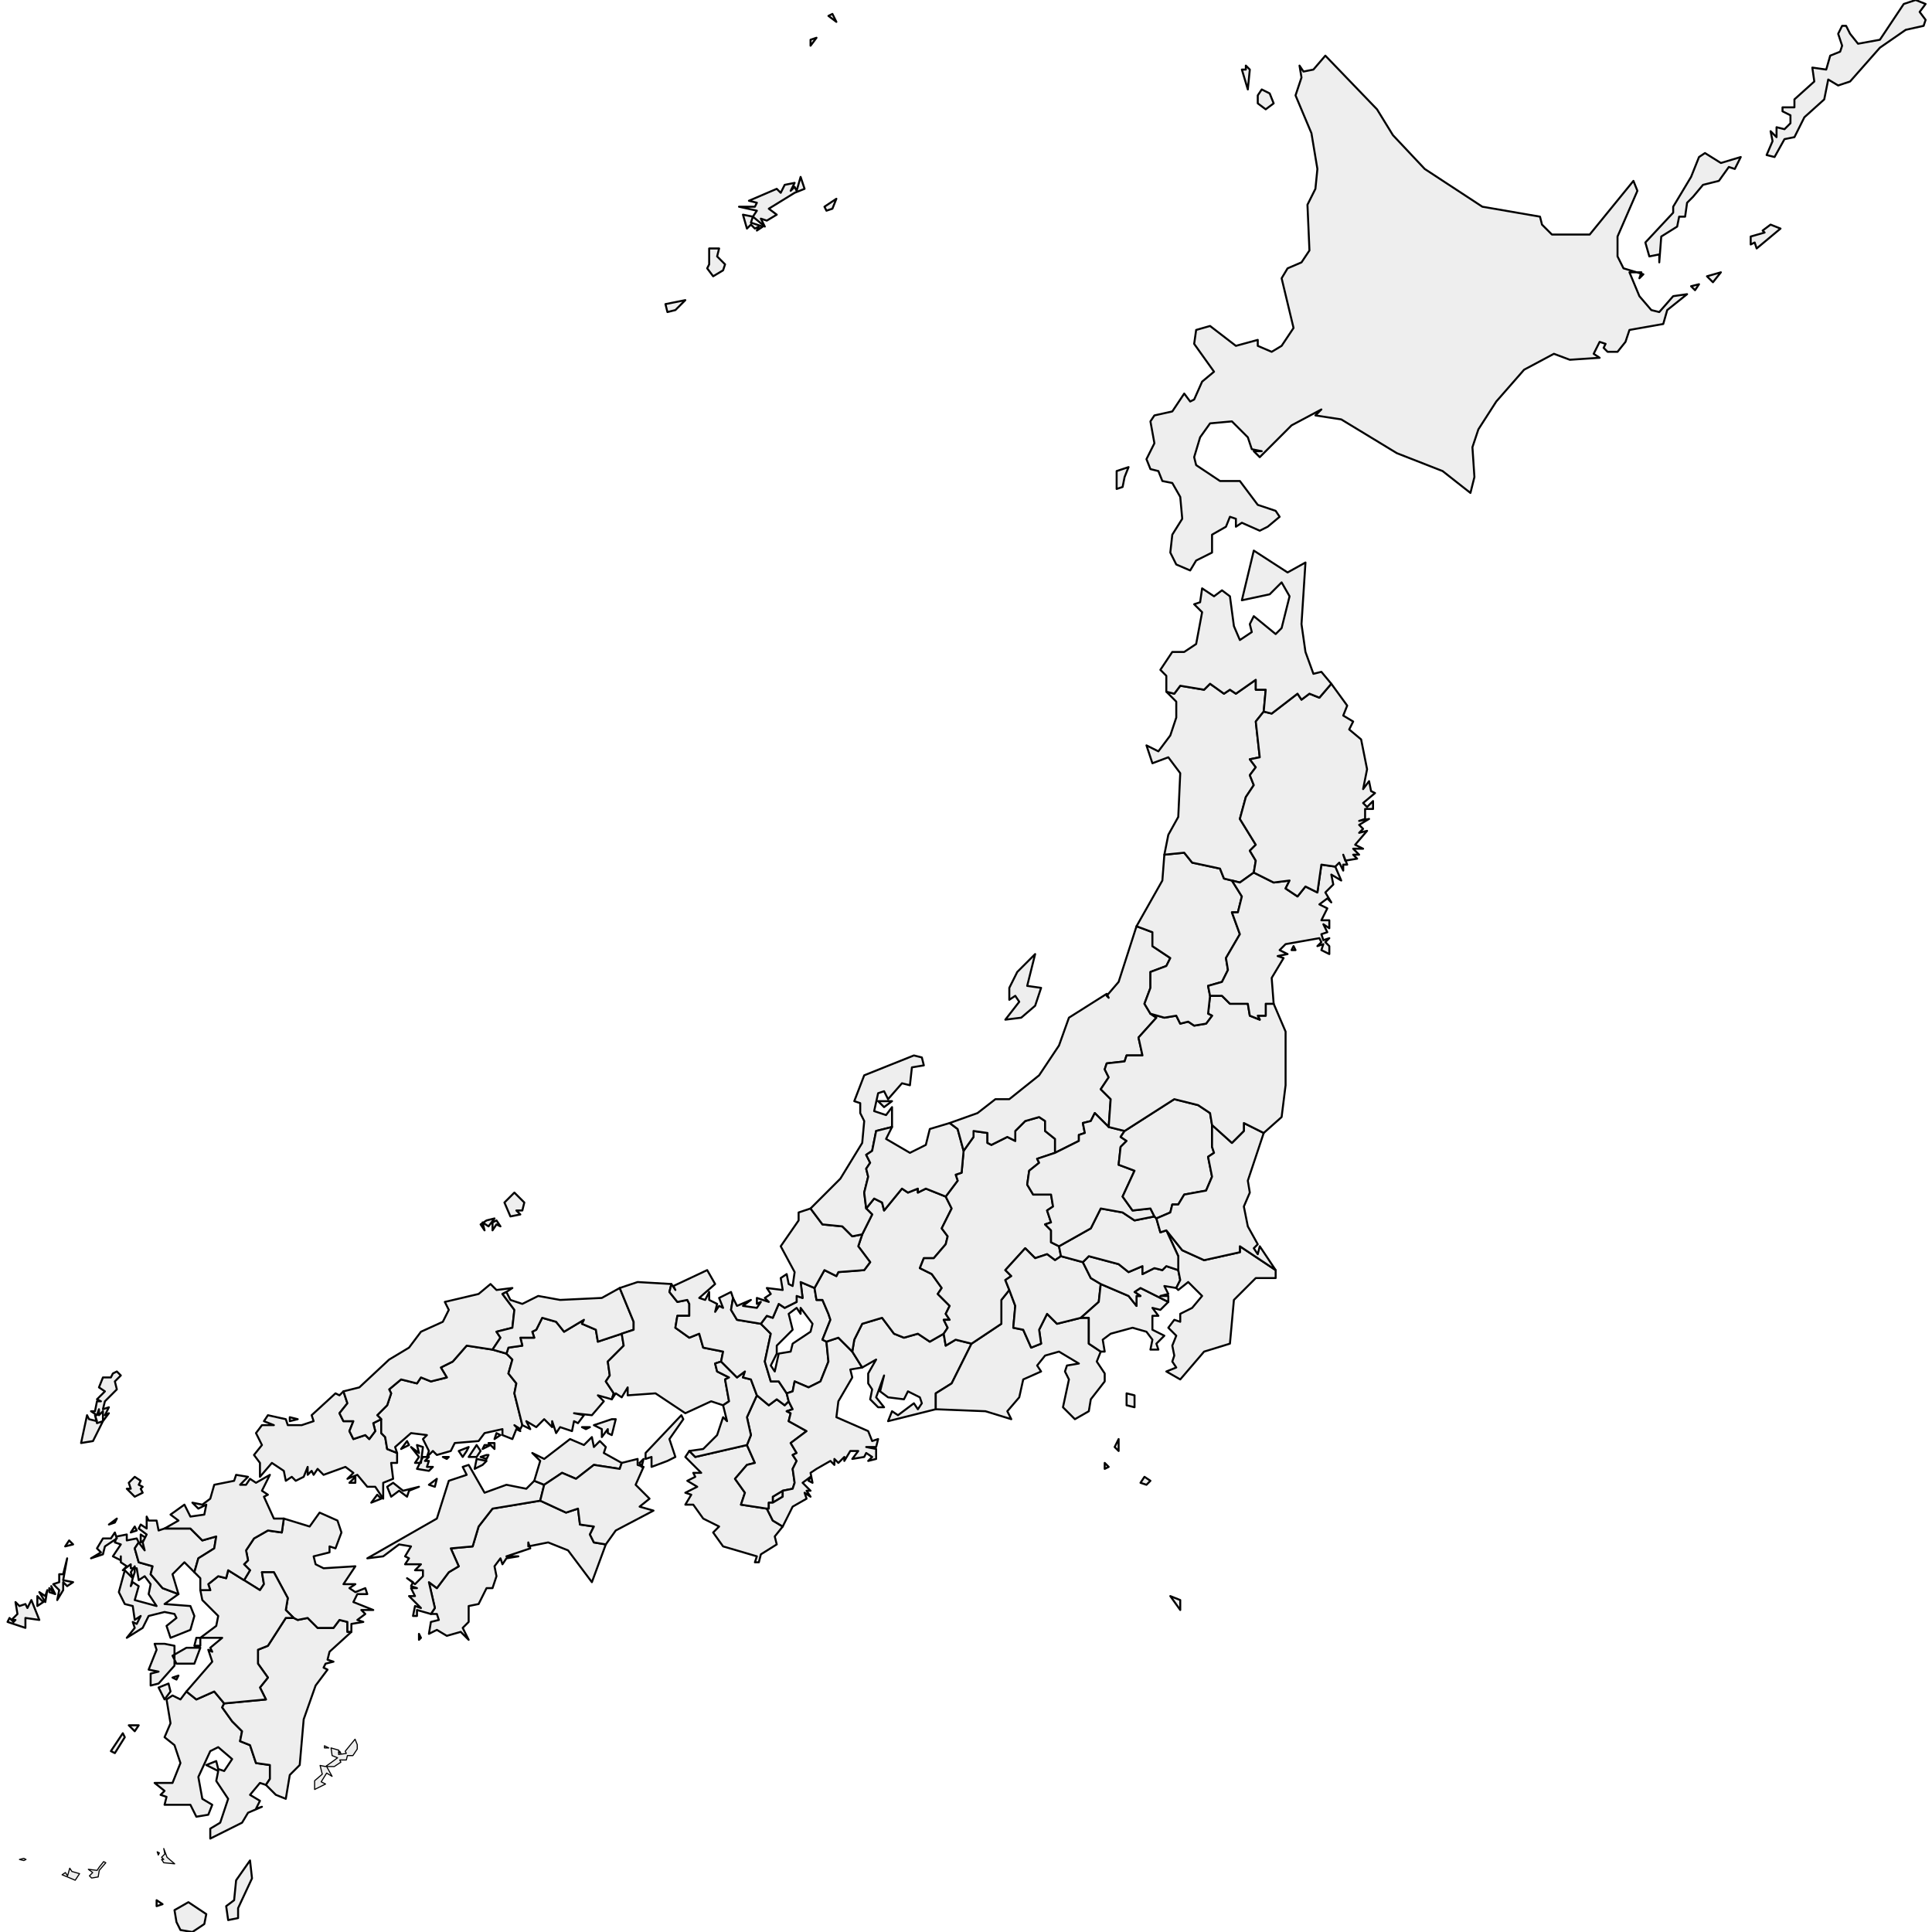
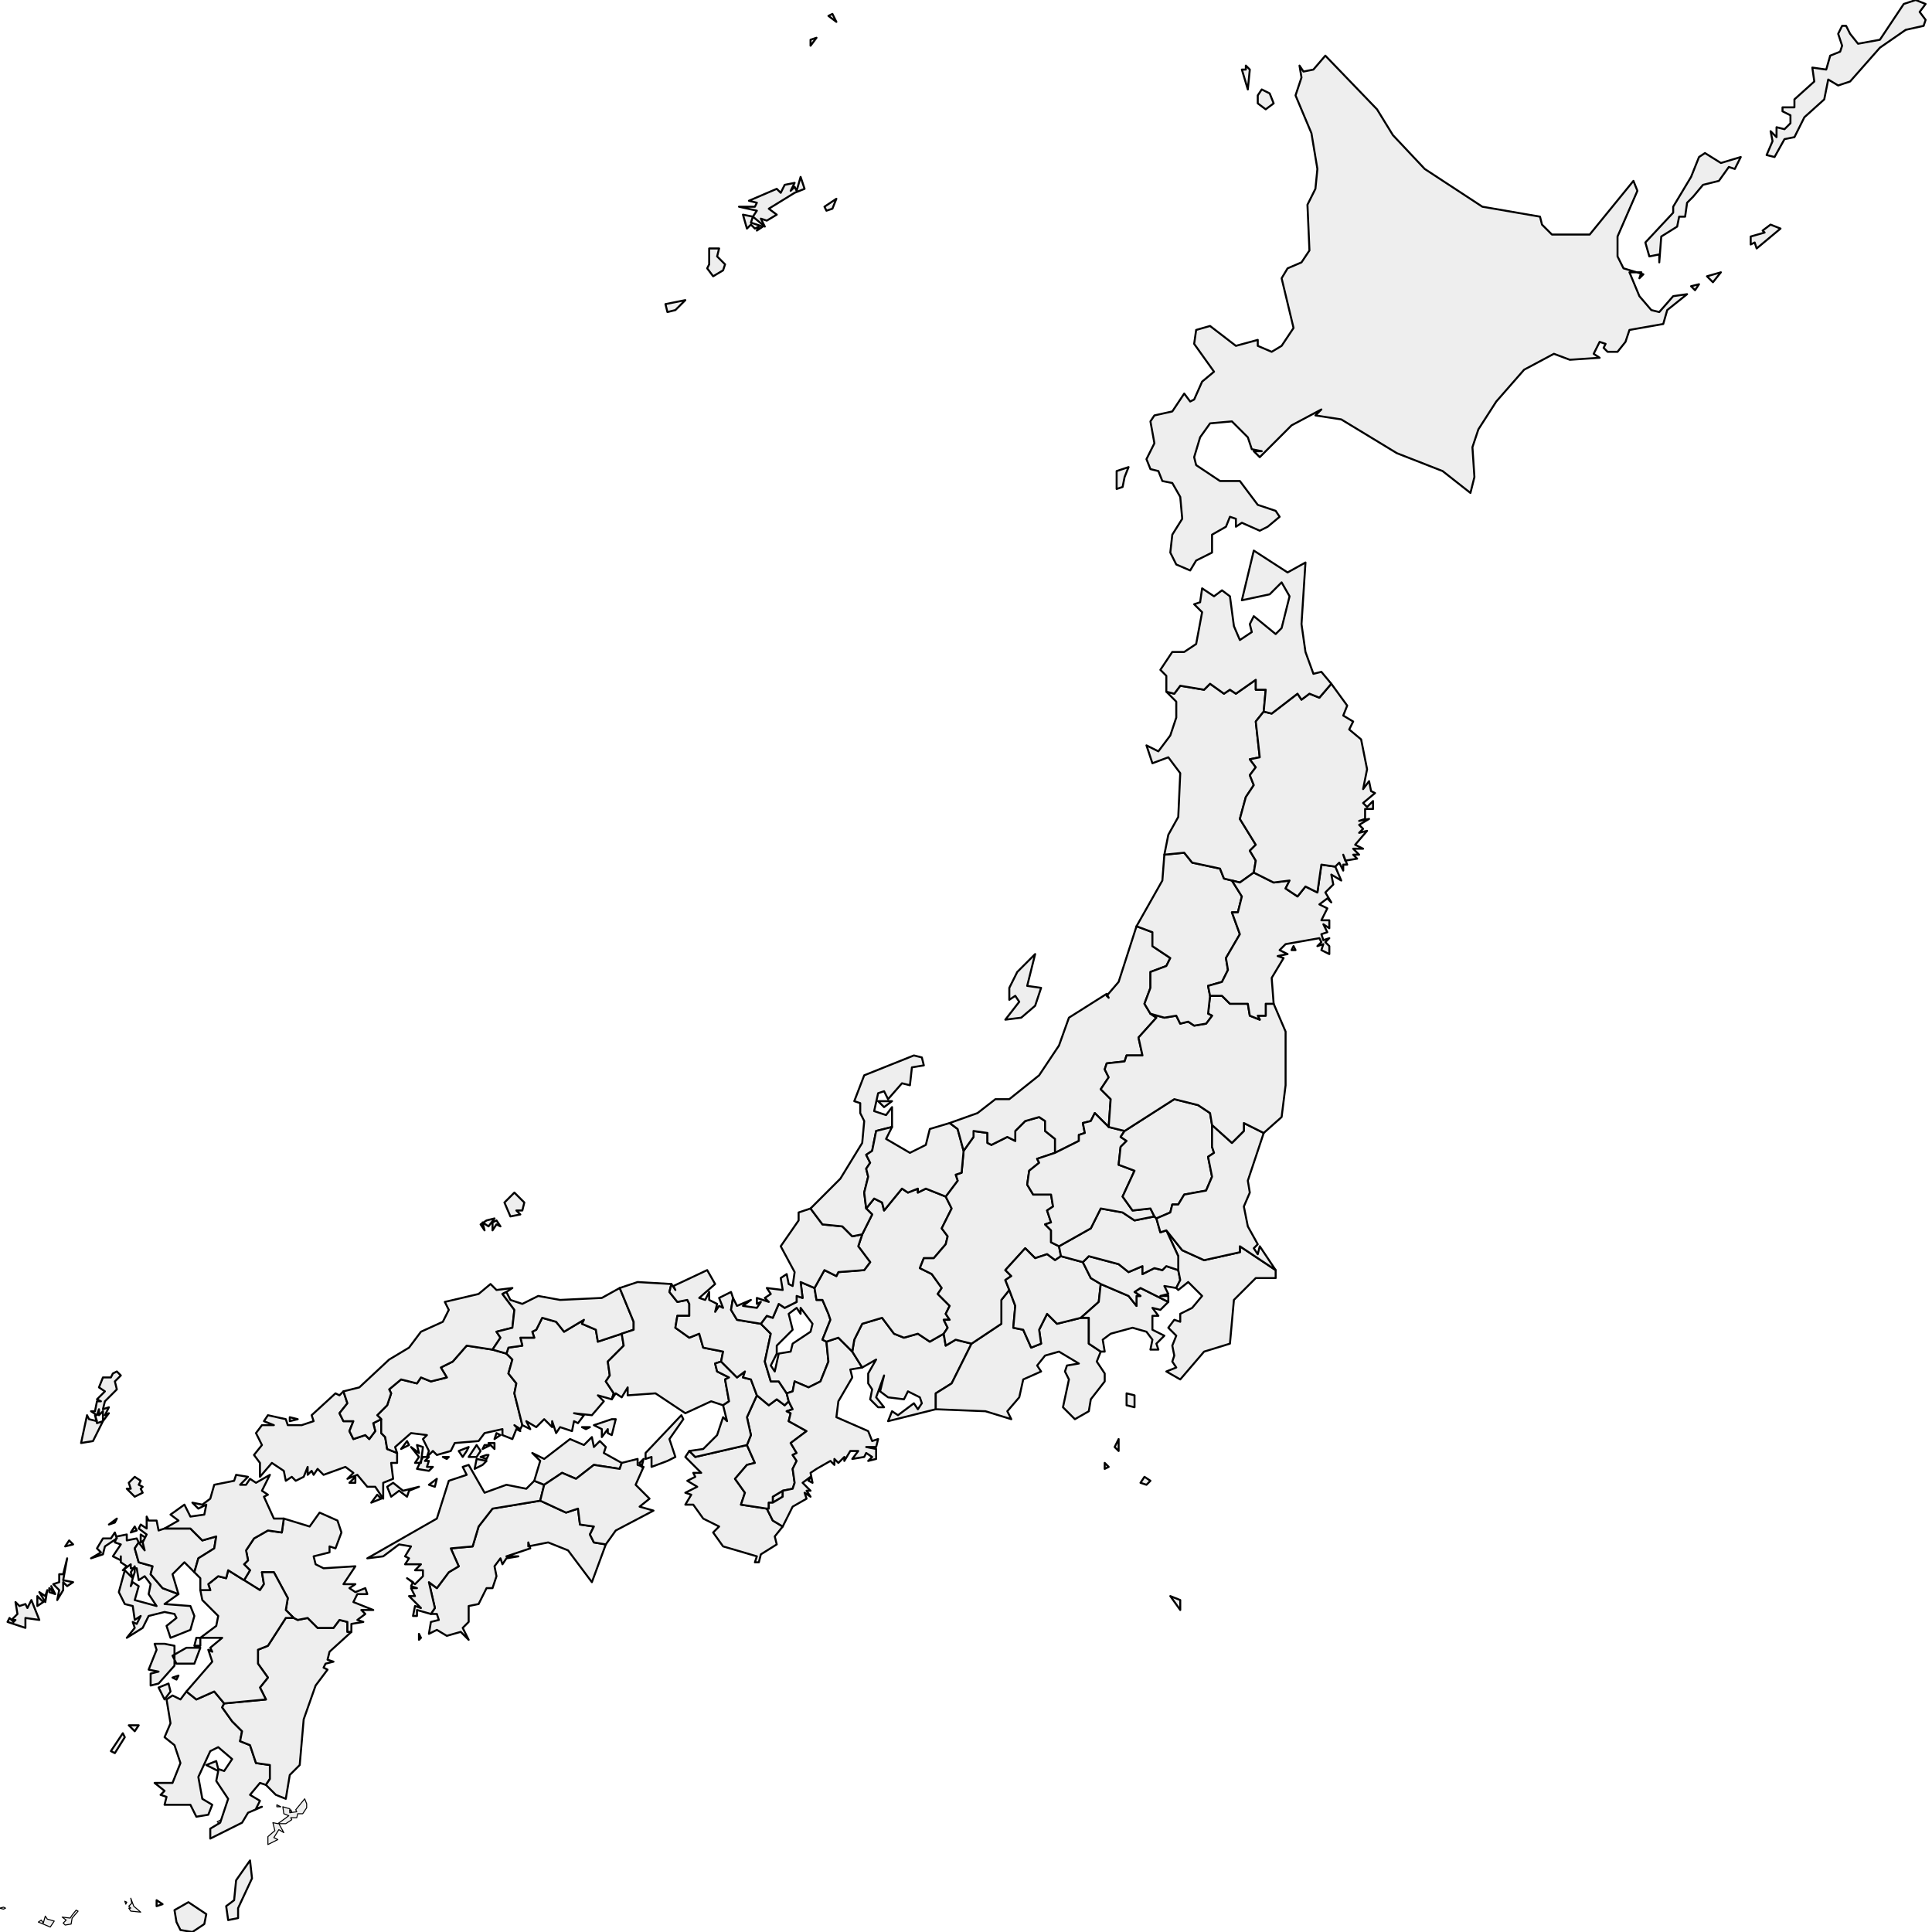
<svg xmlns="http://www.w3.org/2000/svg" class="geolonia-svg-map" viewBox="0 0 1000 1000">
  <g class="svg-map" transform="matrix(1.028807, 0, 0, 1.028807, -47.54424, -28.80658)">
    <g class="prefectures" transform="matrix(1, 0, 0, 1, 6, 18)">
-       <g class="okinawa kyushu-okinawa prefecture" data-code="47" stroke-linejoin="round" fill="#EEEEEE" fill-rule="nonzero" stroke="#000000" stroke-width="1.0" transform="matrix(0.55, 0, 0, 0.55, 50, 885)">
+       <g class="okinawa kyushu-okinawa prefecture" data-code="47" data-map-longitude="127.7" data-map-latitude="26.2" stroke-linejoin="round" fill="#EEEEEE" fill-rule="nonzero" stroke="#000000" stroke-width="1.0" transform="matrix(0.5, 0, 0, 0.5, 40, 915)">
        <polygon points="4 109 6 110 4 111 0 110" />
        <polygon points="48 121 55 123 51 129 39 124 42 122 44 125 46 118" />
        <polygon points="132 113 130 110 132 110 130 108 133 105 132 100 135 108 142 114" />
        <polygon points="225 23 224 28 219 23 223 21" />
        <polygon points="73 117 77 112 79 113 73 120 72 126 66 127 64 125 67 122 63 119 71 120" />
        <polygon points="287 20 291 17 286 15 285 8 292 10 292 14 299 13 298 11 307 0 309 5 309 9 305 15 300 15 299 19 293 19 294 21 288 25 281 25 286 34 281 31 276 39 280 41 270 46 270 38 277 32 275 24 280 25" />
        <polygon points="127 106 126 103 128 104" />
        <polygon points="279 8 279 6 283 8" />
        <polygon points="293 11 294 13 292 12" />
      </g>
      <g class="kagoshima kyushu kyushu-okinawa prefecture" data-code="46" stroke-linejoin="round" fill="#EEEEEE" fill-rule="nonzero" stroke="#000000" stroke-width="1.0" transform="translate(96, 17)">
        <polygon points="23 949 26 951 23 952" />
        <polygon points="33 960 32 954 39 950 48 956 47 961 41 965 35 964" />
        <polygon points="64 953 64 958 59 959 58 952 62 949 63 939 70 929 71 938" />
        <polygon points="38 844 43 848 52 844 57 850 56 852 61 859 66 864 65 869 70 871 73 880 80 881 80 888 78 891 75 890 70 896 75 899 73 903 76 902 69 905 66 910 50 918 50 913 55 910 59 898 53 889 54 884 48 881 53 879 54 883 57 884 61 878 54 872 50 874 44 887 46 898 51 901 49 906 43 907 40 901 27 901 28 897 25 896 27 894 22 890 31 890 35 880 32 871 27 867 30 860 28 848 31 846 35 848" />
        <polygon points="31 837 34 836 33 838" />
        <polygon points="27 848 24 842 29 840 30 844" />
        <polygon points="4 868 6 865 7 867 2 875 0 874" />
        <polygon points="12 864 9 861 14 861" />
        <polygon points="284 149 280 150 279 146 289 144" />
        <polygon points="301 126 301 118 306 118 305 122 309 126 308 129 303 132 300 128" />
        <polygon points="363 98 360 99 359 97 365 93" />
        <polygon points="344 90 331 98 335 101 330 104 327 103 329 107 323 102 325 99 316 97 324 97 325 95 321 94 335 88 337 90 339 86 344 85 342 89 344 87 345 89 347 82 349 88" />
        <polygon points="324 108 322 106 320 108 318 101 323 102 322 105 328 107 325 109 326 107" />
        <polygon points="355 12 352 16 352 13" />
        <polygon points="361 1 363 0 365 4" />
      </g>
      <g class="miyazaki kyushu kyushu-okinawa prefecture" data-code="45" stroke-linejoin="round" fill="#EEEEEE" fill-rule="nonzero" stroke="#000000" stroke-width="1.0" transform="translate(152, 824)">
        <polygon points="36 0 38 1 43 0 48 5 56 5 59 1 63 2 63 7 65 7 54 17 53 21 56 22 52 23 51 25 53 26 47 34 41 51 39 74 34 79 32 91 27 89 22 84 24 81 24 74 17 73 14 64 9 62 10 57 5 52 0 45 1 43 22 41 19 35 23 30 18 23 18 16 23 14 32 0" />
      </g>
      <g class="oita kyushu kyushu-okinawa prefecture" data-code="44" stroke-linejoin="round" fill="#EEEEEE" fill-rule="nonzero" stroke="#000000" stroke-width="1.0" transform="translate(163, 771)">
        <polygon points="0 34 3 29 0 26 2 24 1 19 5 13 12 9 19 10 20 3 33 7 38 0 47 4 49 10 46 18 43 17 43 20 35 22 36 26 40 28 56 27 50 36 56 36 53 38 56 40 61 38 62 41 57 41 55 45 65 49 59 49 61 51 57 54 60 55 54 56 54 60 52 60 52 55 48 54 45 58 37 58 32 53 27 54 25 53 21 49 22 43 15 30 9 30 10 36 8 39" />
      </g>
      <g class="kumamoto kyushu kyushu-okinawa prefecture" data-code="43" stroke-linejoin="round" fill="#EEEEEE" fill-rule="nonzero" stroke="#000000" stroke-width="1.0" transform="translate(115, 800)">
        <path d="M8,37 L13,38 L13,48 L5,57 L1,58 L1,52 L5,51 L0,50 L4,40 L3,37 L8,37 Z M20,47 L14,47 L12,43 L19,39 L26,39 L23,47 L20,47 Z M24,34 L26,34 L26,38 L23,38 L24,34 Z M38,67 L33,61 L24,65 L19,61 L32,46 L30,40 L32,41 L31,39 L37,34 L26,34 L34,28 L35,23 L27,15 L26,10 L31,10 L30,7 L35,3 L39,4 L40,0 L48,5 L56,10 L58,7 L57,1 L63,1 L70,14 L69,20 L73,24 L69,24 L60,38 L55,40 L55,47 L60,54 L56,59 L59,65 L38,67 Z" />
      </g>
      <g class="nagasaki kyushu kyushu-okinawa prefecture" data-code="42" stroke-linejoin="round" fill="#EEEEEE" fill-rule="nonzero" stroke="#000000" stroke-width="1.0" transform="translate(44, 700)">
        <path d="M53,1 L55,0 L57,2 L54,5 L55,9 L49,15 L48,19 L51,18 L49,22 L51,21 L48,25 L48,20 L46,22 L46,19 L45,22 L42,20 L44,20 L45,15 L47,15 L45,14 L49,10 L46,8 L48,3 L52,3 L53,1 Z M46,29 L43,35 L37,36 L40,22 L41,24 L45,25 L44,22 L45,26 L48,25 L46,29 Z M67,59 L68,61 L64,63 L60,59 L62,59 L61,56 L64,53 L67,55 L66,57 L68,58 L67,59 Z M28,110 L25,115 L26,110 L23,107 L26,106 L26,102 L28,102 L30,94 L28,105 L33,106 L30,108 L28,106 L28,110 Z M24,112 L21,111 L21,109 L23,111 L22,108 L24,112 Z M19,113 L20,110 L19,116 L16,111 L19,113 Z M6,118 L9,117 L10,119 L12,115 L16,125 L9,124 L9,129 L0,126 L1,124 L3,126 L4,125 L2,125 L5,122 L4,116 L6,118 Z M65,80 L62,81 L64,78 L65,80 Z M67,82 L70,84 L67,86 L67,82 Z M29,88 L31,85 L33,87 L29,88 Z M54,76 L51,77 L55,74 L54,76 Z M66,86 L64,89 L66,96 L73,98 L72,102 L78,109 L86,112 L79,117 L92,118 L94,123 L92,130 L82,134 L80,128 L85,124 L84,122 L79,121 L71,123 L68,129 L60,134 L64,129 L63,126 L65,127 L67,123 L64,125 L63,118 L59,117 L56,111 L59,100 L63,104 L62,108 L63,106 L66,108 L64,115 L75,118 L71,112 L72,107 L69,103 L66,105 L65,99 L62,99 L62,97 L58,100 L60,98 L57,96 L57,93 L57,95 L53,93 L57,87 L54,86 L55,83 L60,82 L60,85 L65,84 L66,86 Z M49,88 L48,92 L42,94 L47,91 L45,89 L48,84 L52,84 L54,81 L55,84 L49,88 Z M15,115 L15,113 L18,116 L15,118 L15,115 Z M64,101 L63,104 L62,101 L64,98 L64,101 Z" />
      </g>
      <g class="saga kyushu kyushu-okinawa prefecture" data-code="41" stroke-linejoin="round" fill="#EEEEEE" fill-rule="nonzero" stroke="#000000" stroke-width="1.0" transform="translate(108, 773)">
        <polygon points="15 6 28 6 34 12 41 10 40 16 32 21 30 28 25 23 19 29 22 39 14 36 8 29 9 25 2 23 0 16 2 13 5 17 4 13 6 9 2 6 3 4 6 6 6 0 7 2 11 2 12 7" />
      </g>
      <g class="fukuoka kyushu kyushu-okinawa prefecture" data-code="40" stroke-linejoin="round" fill="#EEEEEE" fill-rule="nonzero" stroke="#000000" stroke-width="1.0" transform="translate(123, 752)">
        <polygon points="40 53 32 48 31 52 27 51 22 55 23 58 18 58 18 52 15 49 17 42 25 37 26 31 19 33 13 27 0 27 7 23 3 20 10 15 13 21 20 20 21 15 17 17 14 14 19 15 23 12 25 5 35 3 36 0 42 1 38 5 41 5 43 2 46 4 53 0 49 8 52 10 50 11 55 22 60 22 59 29 52 28 45 32 41 38 42 43 40 45 43 48" />
      </g>
      <g class="kochi shikoku prefecture" data-code="39" stroke-linejoin="round" fill="#EEEEEE" fill-rule="nonzero" stroke="#000000" stroke-width="1.0" transform="translate(251, 765)">
        <path d="M61,0 L74,6 L80,4 L81,12 L88,13 L86,17 L88,21 L94,22 L87,41 L75,25 L65,21 L55,23 L55,21 L56,24 L44,28 L50,28 L44,29 L42,32 L41,29 L38,33 L39,38 L37,44 L34,44 L30,52 L25,53 L25,61 L22,64 L25,70 L21,66 L14,68 L9,65 L5,67 L6,61 L10,60 L9,57 L6,57 L8,54 L5,41 L9,44 L15,36 L20,33 L16,24 L27,23 L30,13 L37,4 L61,0 Z M1,69 L0,70 L0,67 L1,69 Z" />
      </g>
      <g class="ehime shikoku prefecture" data-code="38" stroke-linejoin="round" fill="#EEEEEE" fill-rule="nonzero" stroke="#000000" stroke-width="1.0" transform="translate(225, 737)">
        <path d="M34,21 L31,20 L35,17 L34,21 Z M55,6 L51,6 L55,0 L57,3 L55,6 Z M60,5 L61,5 L60,7 L57,6 L60,5 Z M58,10 L54,12 L55,7 L60,8 L58,10 Z M32,85 L25,83 L25,86 L23,86 L24,81 L27,82 L21,76 L24,76 L22,72 L25,72 L22,71 L23,69 L20,67 L24,70 L28,66 L28,63 L24,63 L27,60 L19,60 L21,57 L19,56 L22,51 L16,50 L8,56 L0,57 L35,37 L41,18 L50,15 L48,11 L51,10 L59,24 L70,20 L80,22 L84,18 L89,20 L87,28 L63,32 L56,41 L53,51 L42,52 L46,61 L41,64 L35,72 L31,69 L34,82 L32,85 Z" />
      </g>
      <g class="kagawa shikoku prefecture" data-code="37" stroke-linejoin="round" fill="#EEEEEE" fill-rule="nonzero" stroke="#000000" stroke-width="1.0" transform="translate(308, 724)">
        <path d="M6,33 L1,31 L4,21 L0,17 L6,20 L19,10 L26,13 L30,9 L31,14 L34,11 L37,14 L36,17 L45,22 L44,25 L31,23 L22,30 L15,27 L6,33 Z M27,5 L25,4 L29,4 L27,5 Z M40,0 L42,0 L40,8 L38,7 L38,5 L35,9 L35,5 L31,3 L40,0 Z" />
      </g>
      <g class="tokushima shikoku prefecture" data-code="36" stroke-linejoin="round" fill="#EEEEEE" fill-rule="nonzero" stroke="#000000" stroke-width="1.0" transform="translate(312, 744)">
        <path d="M50,2 L52,0 L51,4 L50,2 Z M41,2 L49,0 L49,3 L52,4 L48,13 L55,20 L50,24 L57,26 L38,36 L33,43 L27,42 L25,38 L27,34 L20,33 L19,25 L13,27 L0,21 L2,13 L11,7 L18,10 L27,3 L40,5 L41,2 Z" />
      </g>
      <g class="yamaguchi chugoku prefecture" data-code="35" stroke-linejoin="round" fill="#EEEEEE" fill-rule="nonzero" stroke="#000000" stroke-width="1.0" transform="translate(168, 710)">
        <path d="M45,0 L47,6 L43,11 L45,15 L50,15 L48,20 L50,24 L56,22 L58,24 L61,20 L60,16 L64,14 L64,21 L66,23 L67,29 L72,31 L72,36 L69,36 L70,44 L65,46 L65,54 L61,48 L57,48 L52,42 L47,44 L50,41 L46,38 L35,42 L32,39 L30,42 L29,40 L27,42 L27,38 L25,43 L21,45 L19,43 L16,45 L15,40 L9,36 L3,43 L3,36 L0,32 L4,27 L1,21 L4,17 L10,17 L5,15 L7,12 L16,14 L17,17 L24,17 L30,15 L29,12 L41,1 L43,2 L45,0 Z M64,54 L59,56 L62,52 L64,54 Z M75,50 L83,48 L78,50 L77,53 L73,50 L69,53 L67,48 L70,46 L75,50 Z M18,15 L18,13 L22,14 L18,15 Z M51,46 L48,46 L51,43 L51,46 Z" />
      </g>
      <g class="hiroshima chugoku prefecture" data-code="34" stroke-linejoin="round" fill="#EEEEEE" fill-rule="nonzero" stroke="#000000" stroke-width="1.0" transform="translate(230, 687)">
        <path d="M73,40 L72,42 L69,40 L72,43 L70,42 L68,47 L63,45 L63,42 L54,44 L51,48 L39,49 L37,53 L30,55 L28,53 L25,56 L26,53 L23,47 L25,45 L17,44 L9,51 L10,54 L5,52 L4,46 L2,44 L2,37 L0,35 L5,30 L7,24 L6,22 L12,17 L20,19 L22,16 L27,18 L35,16 L32,11 L38,8 L45,0 L58,2 L65,4 L68,7 L66,14 L70,19 L69,24 L73,40 Z M45,53 L43,56 L41,53 L46,51 L45,53 Z M21,54 L20,50 L23,51 L22,59 L19,59 L21,56 L17,51 L21,54 Z M15,48 L16,50 L12,52 L15,48 Z M35,57 L33,56 L36,56 L35,57 Z M24,58 L26,58 L25,61 L28,61 L26,63 L20,62 L23,56 L26,56 L24,58 Z M59,49 L59,52 L56,49 L59,49 Z M57,50 L53,52 L54,50 L57,50 Z M60,44 L62,45 L59,47 L60,44 Z" />
      </g>
      <g class="okayama chugoku prefecture" data-code="33" stroke-linejoin="round" fill="#EEEEEE" fill-rule="nonzero" stroke="#000000" stroke-width="1.0" transform="translate(295, 673)">
        <polygon points="58 8 59 14 51 22 52 29 50 32 54 38 53 41 46 39 49 42 43 49 34 48 39 49 36 53 34 52 33 57 27 55 25 58 23 52 23 55 19 51 15 55 10 52 12 56 8 54 4 38 5 33 1 28 3 21 0 18 1 15 8 14 7 10 14 10 13 7 15 6 18 0 25 2 29 7 39 1 38 3 45 6 46 12" />
      </g>
      <g class="shimane chugoku prefecture" data-code="32" stroke-linejoin="round" fill="#EEEEEE" fill-rule="nonzero" stroke="#000000" stroke-width="1.0" transform="translate(211, 610)">
        <path d="M74,14 L78,13 L75,17 L72,15 L73,19 L71,16 L74,14 Z M79,16 L77,19 L77,15 L79,14 L81,17 L79,16 Z M83,5 L88,0 L93,5 L92,9 L89,9 L91,11 L86,12 L83,5 Z M2,100 L10,98 L25,84 L35,78 L41,70 L52,65 L55,59 L53,55 L70,51 L76,46 L79,49 L87,48 L84,50 L82,51 L88,59 L87,68 L79,70 L81,73 L77,79 L64,77 L57,85 L51,88 L54,93 L46,95 L41,93 L39,96 L31,94 L25,99 L26,101 L24,107 L19,112 L21,114 L17,116 L18,120 L15,124 L13,122 L7,124 L5,120 L7,115 L2,115 L0,111 L4,106 L2,100 Z" />
      </g>
      <g class="tottori chugoku prefecture" data-code="31" stroke-linejoin="round" fill="#EEEEEE" fill-rule="nonzero" stroke="#000000" stroke-width="1.0" transform="translate(288, 658)">
        <polygon points="7 33 0 31 4 25 2 22 10 20 11 11 5 3 7 2 9 6 15 8 23 4 34 6 55 5 64 0 71 17 71 21 65 23 53 27 52 21 45 18 46 16 36 22 32 17 25 15 22 21 20 22 21 25 14 25 15 29 8 30" />
      </g>
      <g class="wakayama kinki prefecture" data-code="30" stroke-linejoin="round" fill="#EEEEEE" fill-rule="nonzero" stroke="#000000" stroke-width="1.0" transform="translate(385, 737)">
        <path d="M41,32 L44,38 L49,41 L45,46 L46,50 L38,55 L37,59 L35,59 L36,56 L19,51 L14,44 L17,41 L9,37 L4,30 L0,30 L3,25 L0,24 L6,21 L1,18 L5,16 L4,14 L8,14 L0,6 L2,3 L5,6 L31,0 L35,9 L31,10 L25,17 L30,24 L28,30 L41,32 Z M49,23 L49,26 L44,29 L44,26 L49,23 Z" />
      </g>
      <g class="nara kinki prefecture" data-code="29" stroke-linejoin="round" fill="#EEEEEE" fill-rule="nonzero" stroke="#000000" stroke-width="1.0" transform="translate(410, 712)">
        <polygon points="24 48 19 51 19 54 17 54 17 57 16 57 3 55 5 49 0 42 6 35 10 34 6 25 8 20 6 11 11 0 17 5 21 2 25 5 27 3 29 7 26 8 28 9 27 13 36 18 28 24 31 29 29 30 31 33 29 37 30 44 29 47" />
      </g>
      <g class="hyogo kinki prefecture" data-code="28" stroke-linejoin="round" fill="#EEEEEE" fill-rule="nonzero" stroke="#000000" stroke-width="1.0" transform="translate(345, 655)">
        <path d="M31,90 L23,93 L23,88 L20,89 L20,86 L38,67 L39,69 L32,79 L35,88 L31,90 Z M3,59 L4,56 L0,50 L2,47 L1,40 L9,32 L8,26 L14,24 L14,20 L7,3 L16,0 L33,1 L32,5 L36,10 L41,9 L42,11 L42,17 L36,17 L35,23 L42,28 L47,26 L49,33 L59,35 L58,40 L55,41 L56,45 L62,48 L60,49 L62,60 L59,62 L53,60 L40,66 L25,56 L11,57 L11,53 L8,58 L5,56 L3,59 Z" />
      </g>
      <g class="osaka kinki prefecture" data-code="27" stroke-linejoin="round" fill="#EEEEEE" fill-rule="nonzero" stroke="#000000" stroke-width="1.0" transform="translate(387, 695)">
        <polygon points="16 0 24 8 28 5 27 8 31 9 34 17 29 28 31 37 29 42 3 48 0 45 7 44 14 37 17 28 19 30 17 22 20 20 18 9 20 8 14 5 13 1" />
      </g>
      <g class="kyoto kinki prefecture" data-code="26" stroke-linejoin="round" fill="#EEEEEE" fill-rule="nonzero" stroke="#000000" stroke-width="1.0" transform="translate(377, 649)">
        <polygon points="44 63 41 55 37 54 38 51 34 54 26 46 27 41 17 39 15 32 10 34 3 29 4 23 10 23 10 17 9 15 4 16 0 11 1 7 3 10 2 8 19 0 23 7 15 14 18 15 20 11 20 15 24 17 23 21 25 18 27 19 25 14 31 11 32 14 31 20 34 25 46 27 51 32 48 46 51 56 55 56 59 62 60 66 58 68 54 65 50 68" />
      </g>
      <g class="shiga kinki prefecture" data-code="25" stroke-linejoin="round" fill="#EEEEEE" fill-rule="nonzero" stroke="#000000" stroke-width="1.0" transform="translate(423, 655)">
        <path d="M20,0 L27,3 L28,9 L31,9 L34,16 L35,19 L31,29 L33,30 L34,40 L30,50 L24,53 L17,50 L16,55 L13,56 L9,50 L5,50 L2,40 L5,26 L0,21 L3,17 L6,18 L9,11 L12,13 L18,10 L18,7 L21,8 L20,0 Z M20,13 L20,16 L18,13 L14,16 L16,24 L8,32 L8,36 L5,42 L7,45 L9,36 L15,35 L16,31 L25,25 L26,21 L20,13 Z" />
      </g>
      <g class="mie kinki prefecture" data-code="24" stroke-linejoin="round" fill="#EEEEEE" fill-rule="nonzero" stroke="#000000" stroke-width="1.0" transform="translate(426, 683)">
        <polygon points="8 95 3 92 0 86 1 86 1 83 3 83 8 80 8 77 13 76 14 73 13 66 15 62 13 59 15 58 12 53 20 47 11 42 12 38 10 37 13 36 11 32 10 28 13 27 14 22 21 25 27 22 31 12 30 2 36 0 43 7 48 15 42 16 43 20 36 32 35 40 51 47 53 52 56 51 55 55 50 55 55 56 55 61 51 62 53 60 50 58 49 60 43 61 46 57 42 57 39 62 39 60 36 63 34 61 34 64 32 62 25 66 22 68 23 73 21 72 22 70 18 73 22 77 20 77 22 80 19 78 20 81 13 85" />
      </g>
      <g class="aichi chubu prefecture" data-code="23" stroke-linejoin="round" fill="#EEEEEE" fill-rule="nonzero" stroke="#000000" stroke-width="1.0" transform="translate(469, 673)">
        <polygon points="42 46 18 52 20 47 23 49 31 43 33 46 35 43 34 40 28 37 26 41 18 40 14 37 16 29 12 40 16 45 13 45 9 41 10 36 8 33 8 28 12 21 5 25 0 17 1 11 5 3 15 0 21 8 26 10 33 8 39 12 46 8 47 14 52 11 60 13 50 33 42 38" />
      </g>
      <g class="shizuoka chubu prefecture" data-code="22" stroke-linejoin="round" fill="#EEEEEE" fill-rule="nonzero" stroke="#000000" stroke-width="1.0" transform="translate(511, 659)">
        <polygon points="73 14 77 14 77 27 83 31 81 36 85 42 85 46 78 55 77 61 70 65 64 59 67 45 65 41 66 38 72 37 62 31 55 33 51 38 53 41 44 45 42 54 36 61 38 65 25 61 0 60 0 52 8 47 18 27 33 17 33 5 37 0 40 8 39 19 44 20 48 29 53 27 52 20 56 12 61 17" />
      </g>
      <g class="gifu chubu prefecture" data-code="21" stroke-linejoin="round" fill="#EEEEEE" fill-rule="nonzero" stroke="#000000" stroke-width="1.0" transform="translate(450, 608)">
        <polygon points="66 4 69 10 64 20 67 24 66 28 60 35 55 35 53 40 59 43 64 50 62 53 68 59 66 63 68 66 65 66 67 70 65 73 58 77 52 73 45 75 40 73 34 65 24 68 20 76 19 82 12 75 6 77 4 76 8 66 7 63 4 56 1 56 0 50 5 41 11 44 12 42 25 41 28 37 22 29 24 23 29 13 26 10 30 5 34 7 35 11 44 0 47 2 52 0 52 2 56 0" />
      </g>
      <g class="nagano chubu prefecture" data-code="20" stroke-linejoin="round" fill="#EEEEEE" fill-rule="nonzero" stroke="#000000" stroke-width="1.0" transform="translate(503, 572)">
        <polygon points="68 18 59 21 60 23 55 27 54 34 57 39 66 39 67 45 64 47 66 53 63 54 66 57 66 63 70 65 71 70 68 72 64 69 58 71 53 66 43 77 46 80 43 82 45 87 41 92 41 104 26 114 18 112 13 115 12 109 14 106 12 102 15 102 13 99 15 95 9 89 11 86 6 79 0 76 2 71 7 71 13 64 14 60 11 56 16 46 13 40 19 32 18 29 21 28 22 17 27 10 27 7 34 8 34 13 36 14 44 10 48 12 48 7 53 2 60 0 63 2 63 7 68 11" />
      </g>
      <g class="yamanashi chubu prefecture" data-code="19" stroke-linejoin="round" fill="#EEEEEE" fill-rule="nonzero" stroke="#000000" stroke-width="1.0" transform="translate(546, 638)">
        <polygon points="2 21 0 16 3 14 0 11 10 0 15 5 21 3 25 6 28 4 39 7 43 15 48 18 47 27 38 35 26 38 21 33 17 41 18 48 13 50 9 41 4 40 5 29" />
      </g>
      <g class="fukui chubu prefecture" data-code="18" stroke-linejoin="round" fill="#EEEEEE" fill-rule="nonzero" stroke="#000000" stroke-width="1.0" transform="translate(408, 618)">
        <polygon points="40 0 46 8 56 9 61 14 66 13 64 19 70 27 67 31 54 32 53 34 47 31 42 40 35 37 36 45 33 44 33 47 27 50 24 48 21 55 18 54 15 58 3 56 0 51 1 45 3 49 10 46 6 49 13 50 15 47 13 48 13 45 19 47 17 45 20 43 18 40 26 41 25 35 28 33 29 38 31 39 32 32 25 19 34 6 34 2" />
      </g>
      <g class="ishikawa chubu prefecture" data-code="17" stroke-linejoin="round" fill="#EEEEEE" fill-rule="nonzero" stroke="#000000" stroke-width="1.0" transform="translate(448, 541)">
        <path d="M37,26 L34,23 L41,23 L37,26 Z M28,77 L31,80 L26,90 L21,91 L16,86 L6,85 L0,77 L15,62 L26,44 L27,33 L25,29 L25,24 L22,23 L27,10 L52,0 L56,1 L57,5 L51,6 L50,15 L46,14 L39,22 L37,18 L34,19 L32,28 L38,30 L41,26 L41,36 L33,38 L31,48 L28,50 L30,54 L28,57 L29,61 L27,69 L28,77 Z" />
      </g>
      <g class="toyama chubu prefecture" data-code="16" stroke-linejoin="round" fill="#EEEEEE" fill-rule="nonzero" stroke="#000000" stroke-width="1.0" transform="translate(475, 575)">
        <polygon points="41 37 31 33 27 35 27 33 22 35 19 33 10 44 9 40 5 38 1 43 0 35 2 27 1 23 3 20 1 16 4 14 6 4 14 2 11 8 23 15 31 11 33 3 43 0 47 3 50 14 49 25 46 26 47 29" />
      </g>
      <g class="niigata chubu prefecture" data-code="15" stroke-linejoin="round" fill="#EEEEEE" fill-rule="nonzero" stroke="#000000" stroke-width="1.0" transform="translate(518, 476)">
        <path d="M7,113 L4,102 L0,99 L14,94 L23,87 L30,87 L45,75 L55,60 L60,46 L79,34 L80,36 L79,35 L85,28 L94,0 L102,3 L102,10 L111,16 L109,20 L101,23 L101,31 L98,39 L101,44 L104,46 L95,56 L97,65 L89,65 L88,68 L79,69 L78,72 L80,76 L76,82 L81,87 L80,101 L73,94 L71,98 L67,99 L68,104 L65,105 L65,108 L53,114 L53,107 L48,103 L48,98 L45,96 L38,98 L33,103 L33,108 L29,106 L21,110 L19,109 L19,104 L12,103 L12,106 L7,113 Z M36,46 L28,47 L35,38 L33,35 L30,37 L30,31 L34,23 L43,14 L39,30 L46,31 L43,40 L36,46 Z" />
      </g>
      <g class="kanagawa kanto prefecture" data-code="14" stroke-linejoin="round" fill="#EEEEEE" fill-rule="nonzero" stroke="#000000" stroke-width="1.0" transform="translate(584, 656)">
        <polygon points="10 0 24 6 28 11 28 6 30 6 27 4 30 2 44 9 40 13 36 12 39 16 36 16 36 23 42 26 38 30 39 33 35 33 36 28 33 24 26 22 15 25 11 28 12 34 10 34 4 30 4 17 0 17 9 9" />
      </g>
      <g class="tokyo kanto prefecture" data-code="13" stroke-linejoin="round" fill="#EEEEEE" fill-rule="nonzero" stroke="#000000" stroke-width="1.0" transform="translate(585, 642)">
        <path d="M49,173 L49,178 L44,171 L49,173 Z M34,113 L32,115 L29,114 L31,111 L34,113 Z M11,104 L13,106 L11,107 L11,104 Z M18,98 L16,96 L18,92 L18,98 Z M22,75 L22,69 L26,70 L26,76 L22,75 Z M48,7 L49,12 L47,16 L41,15 L43,19 L39,20 L43,20 L43,23 L29,16 L26,18 L29,20 L27,20 L27,25 L23,20 L9,14 L4,11 L0,3 L3,0 L18,4 L23,8 L30,5 L30,9 L36,6 L40,7 L42,5 L48,7 Z" />
      </g>
      <g class="chiba kanto prefecture" data-code="12" stroke-linejoin="round" fill="#EEEEEE" fill-rule="nonzero" stroke="#000000" stroke-width="1.0" transform="translate(627, 629)">
        <polygon points="5 29 7 25 6 20 6 13 0 0 8 10 19 15 37 11 37 8 55 20 55 24 45 24 34 35 32 57 19 61 7 75 0 71 5 69 3 66 4 63 3 58 5 53 1 49 4 45 7 46 7 42 13 39 18 33 11 26 6 30" />
      </g>
      <g class="saitama kanto prefecture" data-code="11" stroke-linejoin="round" fill="#EEEEEE" fill-rule="nonzero" stroke="#000000" stroke-width="1.0" transform="translate(573, 618)">
        <polygon points="48 4 49 5 51 12 54 11 54 11 60 24 60 31 54 29 52 31 48 30 42 33 42 29 35 32 30 28 15 24 12 27 1 24 0 19 16 10 21 0 32 2 38 6" />
      </g>
      <g class="gunma kanto prefecture" data-code="10" stroke-linejoin="round" fill="#EEEEEE" fill-rule="nonzero" stroke="#000000" stroke-width="1.0" transform="translate(557, 570)">
        <polygon points="64 52 54 54 48 50 37 48 32 58 16 67 12 65 12 59 9 56 12 55 10 49 13 47 12 41 3 41 0 36 1 29 6 25 5 23 14 20 26 14 26 11 29 10 28 5 32 4 34 0 41 7 49 9 47 12 50 14 47 17 46 26 54 29 48 42 53 49 62 48" />
      </g>
      <g class="tochigi kanto prefecture" data-code="9" stroke-linejoin="round" fill="#EEEEEE" fill-rule="nonzero" stroke="#000000" stroke-width="1.0" transform="translate(603, 563)">
        <polygon points="19 60 18 59 16 55 7 56 2 49 8 36 0 33 1 24 4 21 1 19 3 16 28 0 40 3 46 7 47 13 47 24 48 27 45 29 47 39 44 46 33 48 30 53 27 53 26 57" />
      </g>
      <g class="ibaraki kanto prefecture" data-code="8" stroke-linejoin="round" fill="#EEEEEE" fill-rule="nonzero" stroke="#000000" stroke-width="1.0" transform="translate(622, 575)">
        <polygon points="5 54 5 54 2 55 0 48 7 45 8 41 11 41 14 36 25 34 28 27 26 17 29 15 28 12 28 1 38 10 44 4 44 0 54 5 46 29 47 35 44 42 46 52 51 61 49 63 51 66 52 62 60 74 42 62 42 65 24 69 13 64" />
      </g>
      <g class="fukushima tohoku prefecture" data-code="7" stroke-linejoin="round" fill="#EEEEEE" fill-rule="nonzero" stroke="#000000" stroke-width="1.0" transform="translate(594, 511)">
        <polygon points="82 69 72 64 72 68 66 74 56 65 55 59 49 55 37 52 12 68 4 66 5 52 0 47 4 41 2 37 3 34 12 33 13 30 21 30 19 21 28 11 25 9 32 11 38 10 40 14 44 13 47 15 53 14 56 10 54 9 55 0 61 0 65 4 74 4 75 10 80 12 79 10 83 10 83 4 87 4 93 18 93 45 91 61" />
      </g>
      <g class="yamagata tohoku prefecture" data-code="6" stroke-linejoin="round" fill="#EEEEEE" fill-rule="nonzero" stroke="#000000" stroke-width="1.0" transform="translate(612, 439)">
        <polygon points="14 1 24 0 28 5 42 8 44 13 48 14 53 22 51 30 48 30 52 41 45 53 46 59 43 65 36 67 37 72 36 81 38 82 35 86 29 87 26 85 22 86 20 82 14 83 7 81 4 76 7 68 7 60 15 57 17 53 8 47 8 40 0 37 13 14" />
      </g>
      <g class="akita tohoku prefecture" data-code="5" stroke-linejoin="round" fill="#EEEEEE" fill-rule="nonzero" stroke="#000000" stroke-width="1.0" transform="translate(617, 352)">
        <polygon points="54 97 47 102 43 101 39 100 37 95 23 92 19 87 9 88 11 78 16 69 17 47 11 39 3 42 0 33 6 36 12 28 15 19 15 11 10 6 14 7 17 3 29 5 32 2 39 7 42 5 45 7 55 0 55 5 60 5 59 16 55 21 57 39 52 40 55 44 52 48 54 53 50 59 47 70 55 83 52 86 55 91" />
      </g>
      <g class="miyagi tohoku prefecture" data-code="4" stroke-linejoin="round" fill="#EEEEEE" fill-rule="nonzero" stroke="#000000" stroke-width="1.0" transform="translate(648, 445)">
        <path d="M33,70 L29,70 L29,76 L25,76 L26,78 L21,76 L20,70 L11,70 L7,66 L1,66 L0,61 L7,59 L10,53 L9,47 L16,35 L12,24 L15,24 L17,16 L12,8 L16,9 L23,4 L33,9 L41,8 L39,12 L45,16 L49,11 L55,14 L57,0 L64,1 L67,8 L62,5 L63,10 L59,14 L62,19 L60,17 L56,20 L60,22 L57,28 L61,28 L61,32 L58,30 L60,34 L57,35 L58,38 L61,37 L59,39 L61,41 L61,45 L57,43 L58,40 L55,41 L57,39 L56,37 L39,40 L36,43 L40,45 L35,46 L38,47 L32,57 L33,70 Z M43,41 L44,43 L42,43 L43,41 Z" />
      </g>
      <g class="iwate tohoku prefecture" data-code="3" stroke-linejoin="round" fill="#EEEEEE" fill-rule="nonzero" stroke="#000000" stroke-width="1.0" transform="translate(664, 354)">
        <polygon points="48 92 41 91 39 105 33 102 29 107 23 103 25 99 17 100 7 95 8 89 5 84 8 81 0 68 3 57 7 51 5 46 8 42 5 38 10 37 8 19 12 14 16 15 29 5 31 8 35 5 40 7 46 0 54 11 52 16 57 19 55 23 61 28 64 43 62 53 65 49 66 54 68 55 62 60 64 62 67 59 67 63 63 63 63 68 60 69 65 68 60 71 62 73 60 75 64 74 58 81 62 83 57 83 60 86 57 86 59 88 53 89 52 86 54 91 52 91 52 94 50 90" />
      </g>
      <g class="aomori tohoku prefecture" data-code="2" stroke-linejoin="round" fill="#EEEEEE" fill-rule="nonzero" stroke="#000000" stroke-width="1.0" transform="translate(624, 287)">
        <polygon points="3 71 3 63 0 60 6 51 12 51 18 47 21 31 17 27 20 26 21 19 27 23 31 20 35 23 37 38 40 45 46 41 45 37 47 33 58 42 61 39 65 23 61 16 55 22 41 25 47 0 64 11 73 6 71 37 73 51 77 62 81 61 86 67 80 74 75 72 71 75 69 72 56 82 52 81 53 70 48 70 48 65 38 72 35 70 32 72 25 67 22 70 10 68 7 72" />
      </g>
      <g class="hokkaido prefecture" data-code="1" stroke-linejoin="round" fill="#EEEEEE" fill-rule="nonzero" stroke="#000000" stroke-width="1.0" transform="translate(602, 10)">
        <path d="M4,240 L3,245 L0,246 L0,237 L6,235 L4,240 Z M33,261 L32,250 L28,243 L23,242 L21,237 L17,236 L15,231 L19,223 L17,212 L19,209 L28,207 L34,198 L37,202 L39,201 L43,192 L49,187 L39,173 L40,166 L47,164 L60,174 L71,171 L71,174 L78,177 L83,174 L89,165 L83,140 L86,135 L93,132 L97,126 L96,103 L100,95 L101,85 L98,67 L90,48 L93,39 L92,33 L94,36 L99,35 L105,28 L131,55 L139,68 L155,85 L184,104 L213,109 L214,113 L219,118 L238,118 L260,91 L262,96 L252,119 L252,129 L255,135 L265,138 L263,140 L264,137 L258,137 L263,149 L269,156 L273,157 L280,149 L287,148 L277,156 L275,163 L258,166 L256,172 L252,177 L247,177 L245,175 L246,173 L243,172 L240,178 L243,180 L228,181 L220,178 L205,186 L191,202 L182,216 L179,225 L180,240 L178,248 L164,237 L141,228 L113,211 L100,209 L103,206 L88,214 L72,230 L69,227 L73,227 L68,226 L66,220 L58,212 L47,213 L42,220 L39,230 L40,234 L52,242 L62,242 L71,254 L80,257 L82,260 L76,265 L72,267 L63,263 L60,265 L60,261 L57,260 L55,265 L48,269 L48,278 L40,282 L37,287 L30,284 L27,278 L28,269 L33,261 Z M71,48 L73,45 L77,47 L79,52 L75,55 L71,52 L71,48 Z M65,35 L65,33 L67,35 L66,45 L63,35 L65,35 Z M369,17 L367,13 L365,13 L363,17 L365,23 L364,26 L359,28 L357,35 L350,34 L351,41 L341,50 L341,54 L335,54 L335,56 L339,58 L339,62 L336,65 L332,64 L332,69 L329,66 L330,71 L327,78 L331,79 L336,70 L341,69 L346,59 L356,50 L358,40 L363,43 L369,41 L384,24 L397,15 L406,13 L407,10 L404,6 L407,2 L402,0 L396,2 L384,20 L373,22 L369,17 Z M290,99 L295,93 L303,91 L308,84 L311,85 L314,79 L304,82 L296,77 L293,79 L289,89 L280,104 L280,107 L266,122 L268,129 L273,128 L273,132 L274,119 L282,114 L283,109 L286,109 L287,102 L290,99 Z M322,125 L334,115 L329,113 L325,116 L326,117 L319,119 L319,123 L321,122 L322,125 Z M300,142 L304,137 L297,139 L300,142 Z M291,146 L293,143 L289,144 L291,146 Z" />
      </g>
    </g>
    <g class="boundary-line" display="none" stroke="#EEEEEE" stroke-width="12" stroke-linejoin="round">
      <line x1="320.227" y1="361.996" x2="582.351" y2="109.378" />
      <line x1="277.337" y1="380.162" x2="46.213" y2="380.162" />
    </g>
  </g>
</svg>
